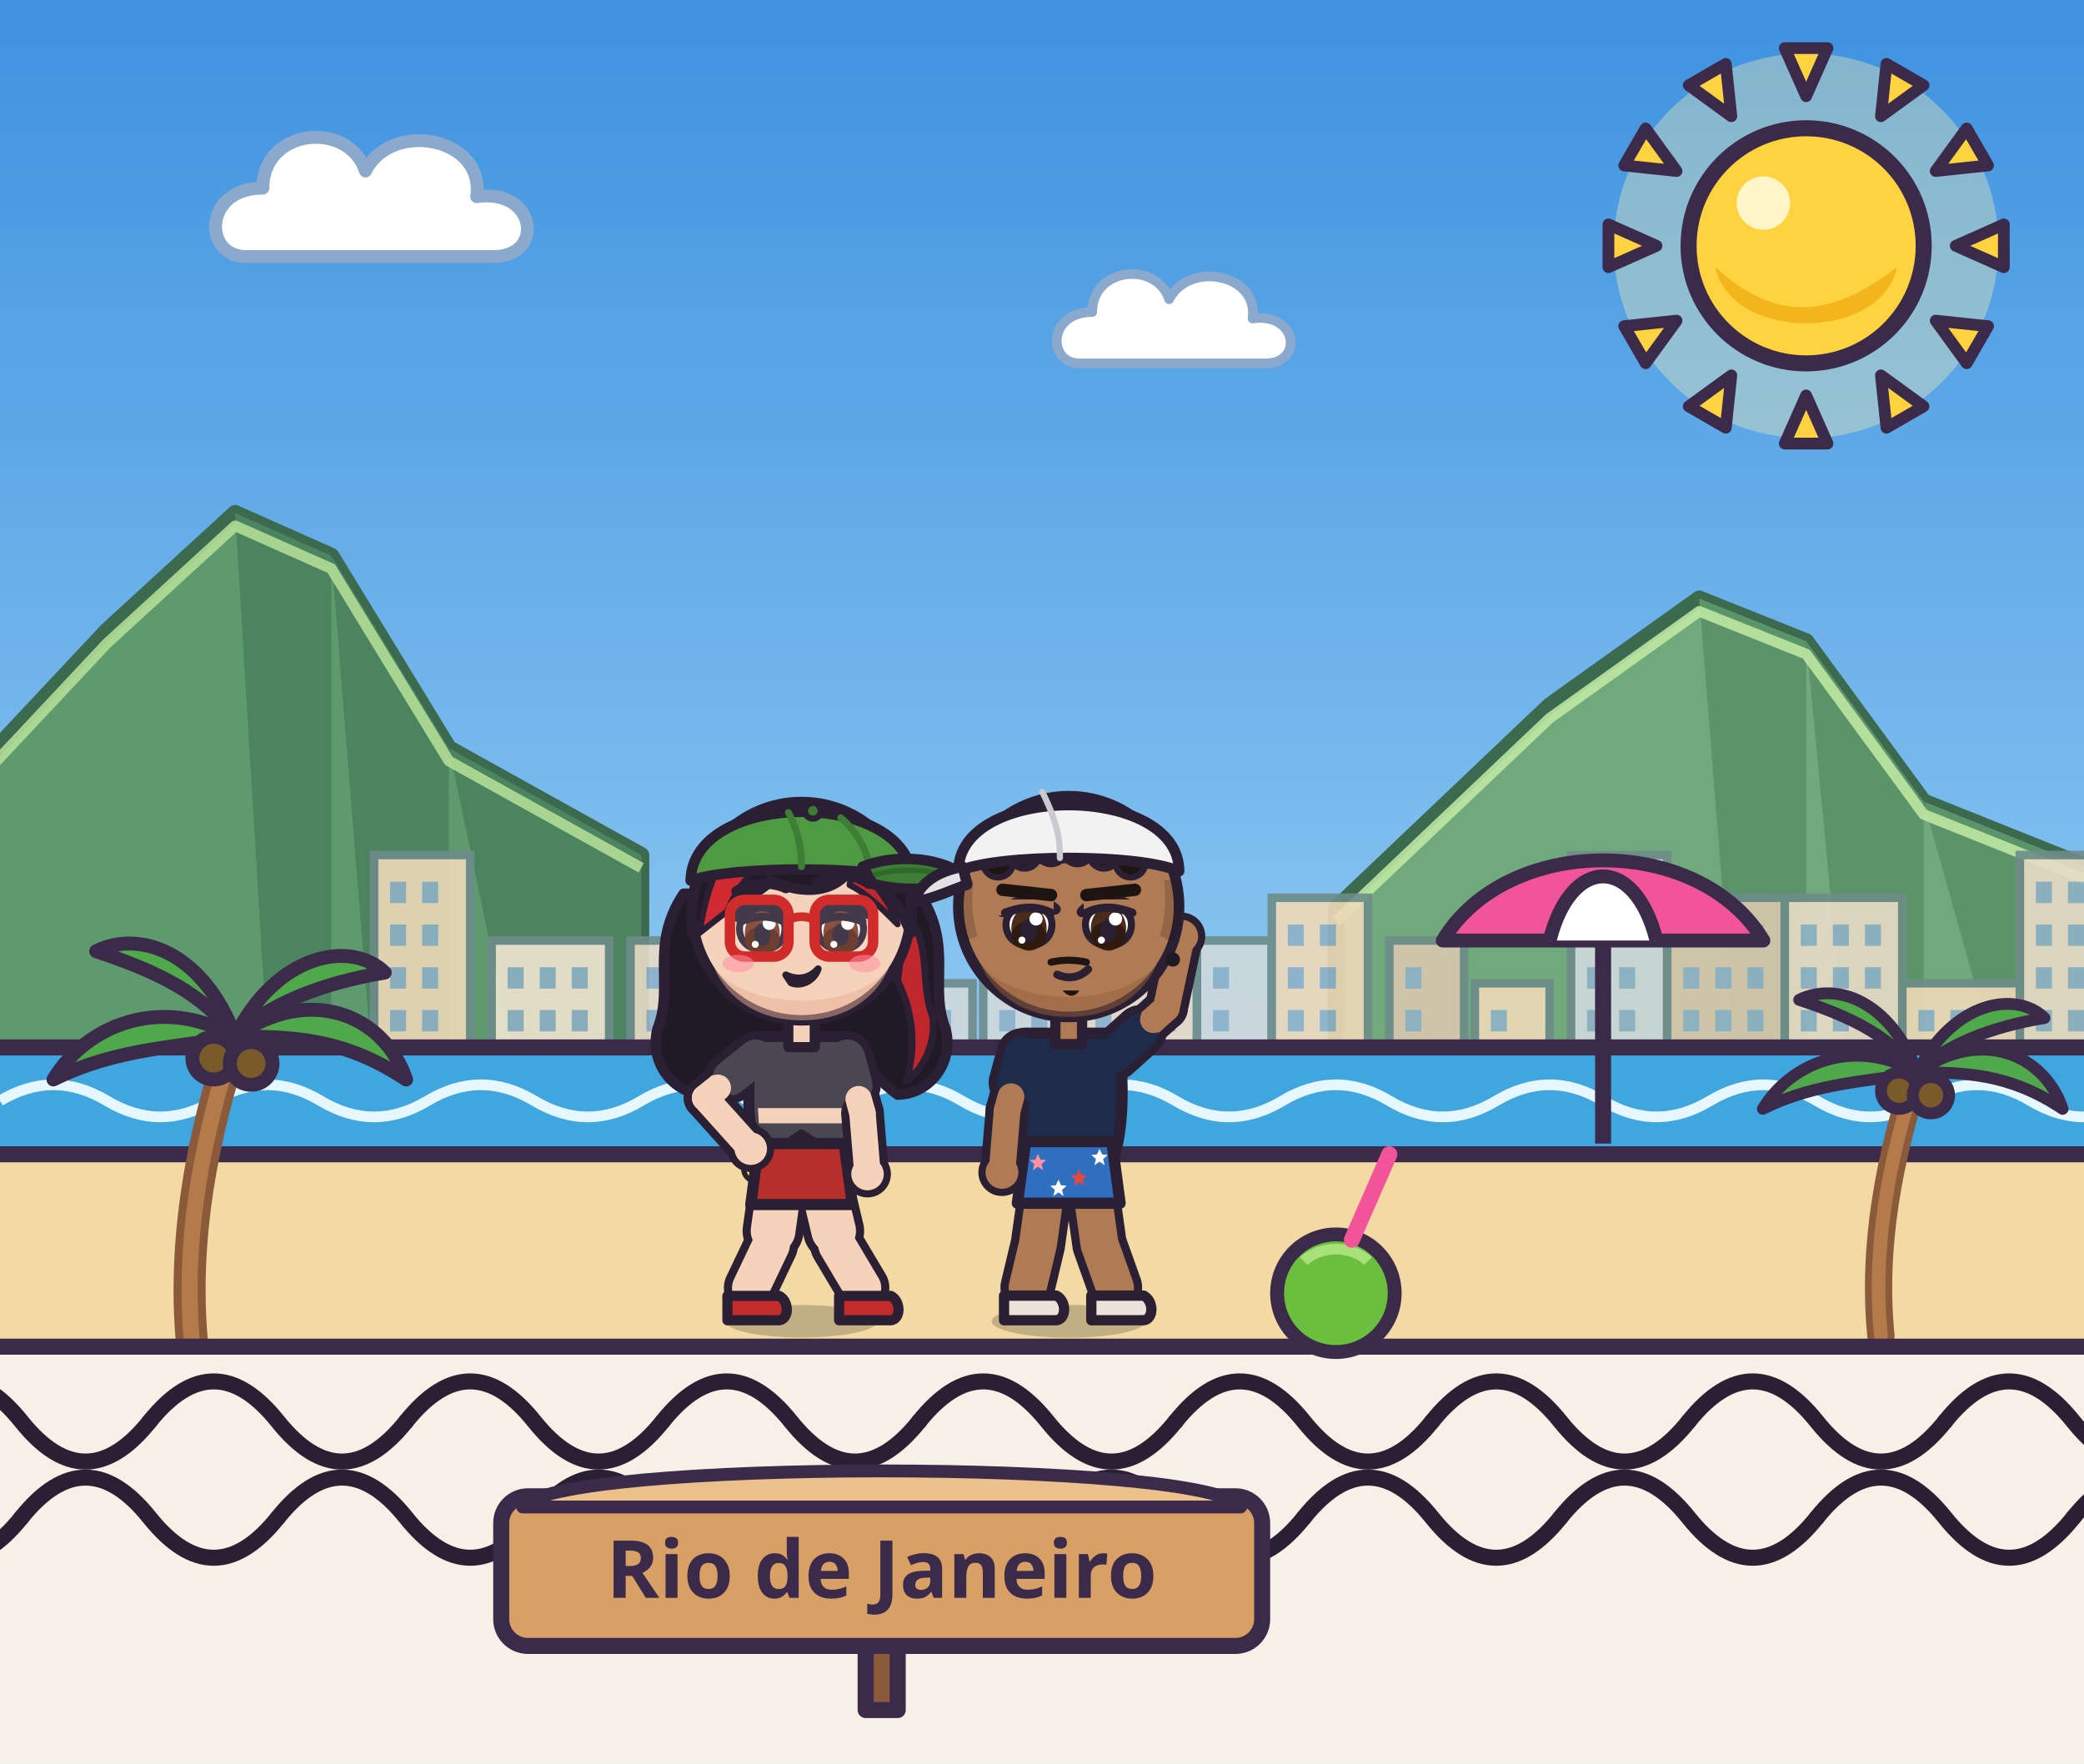
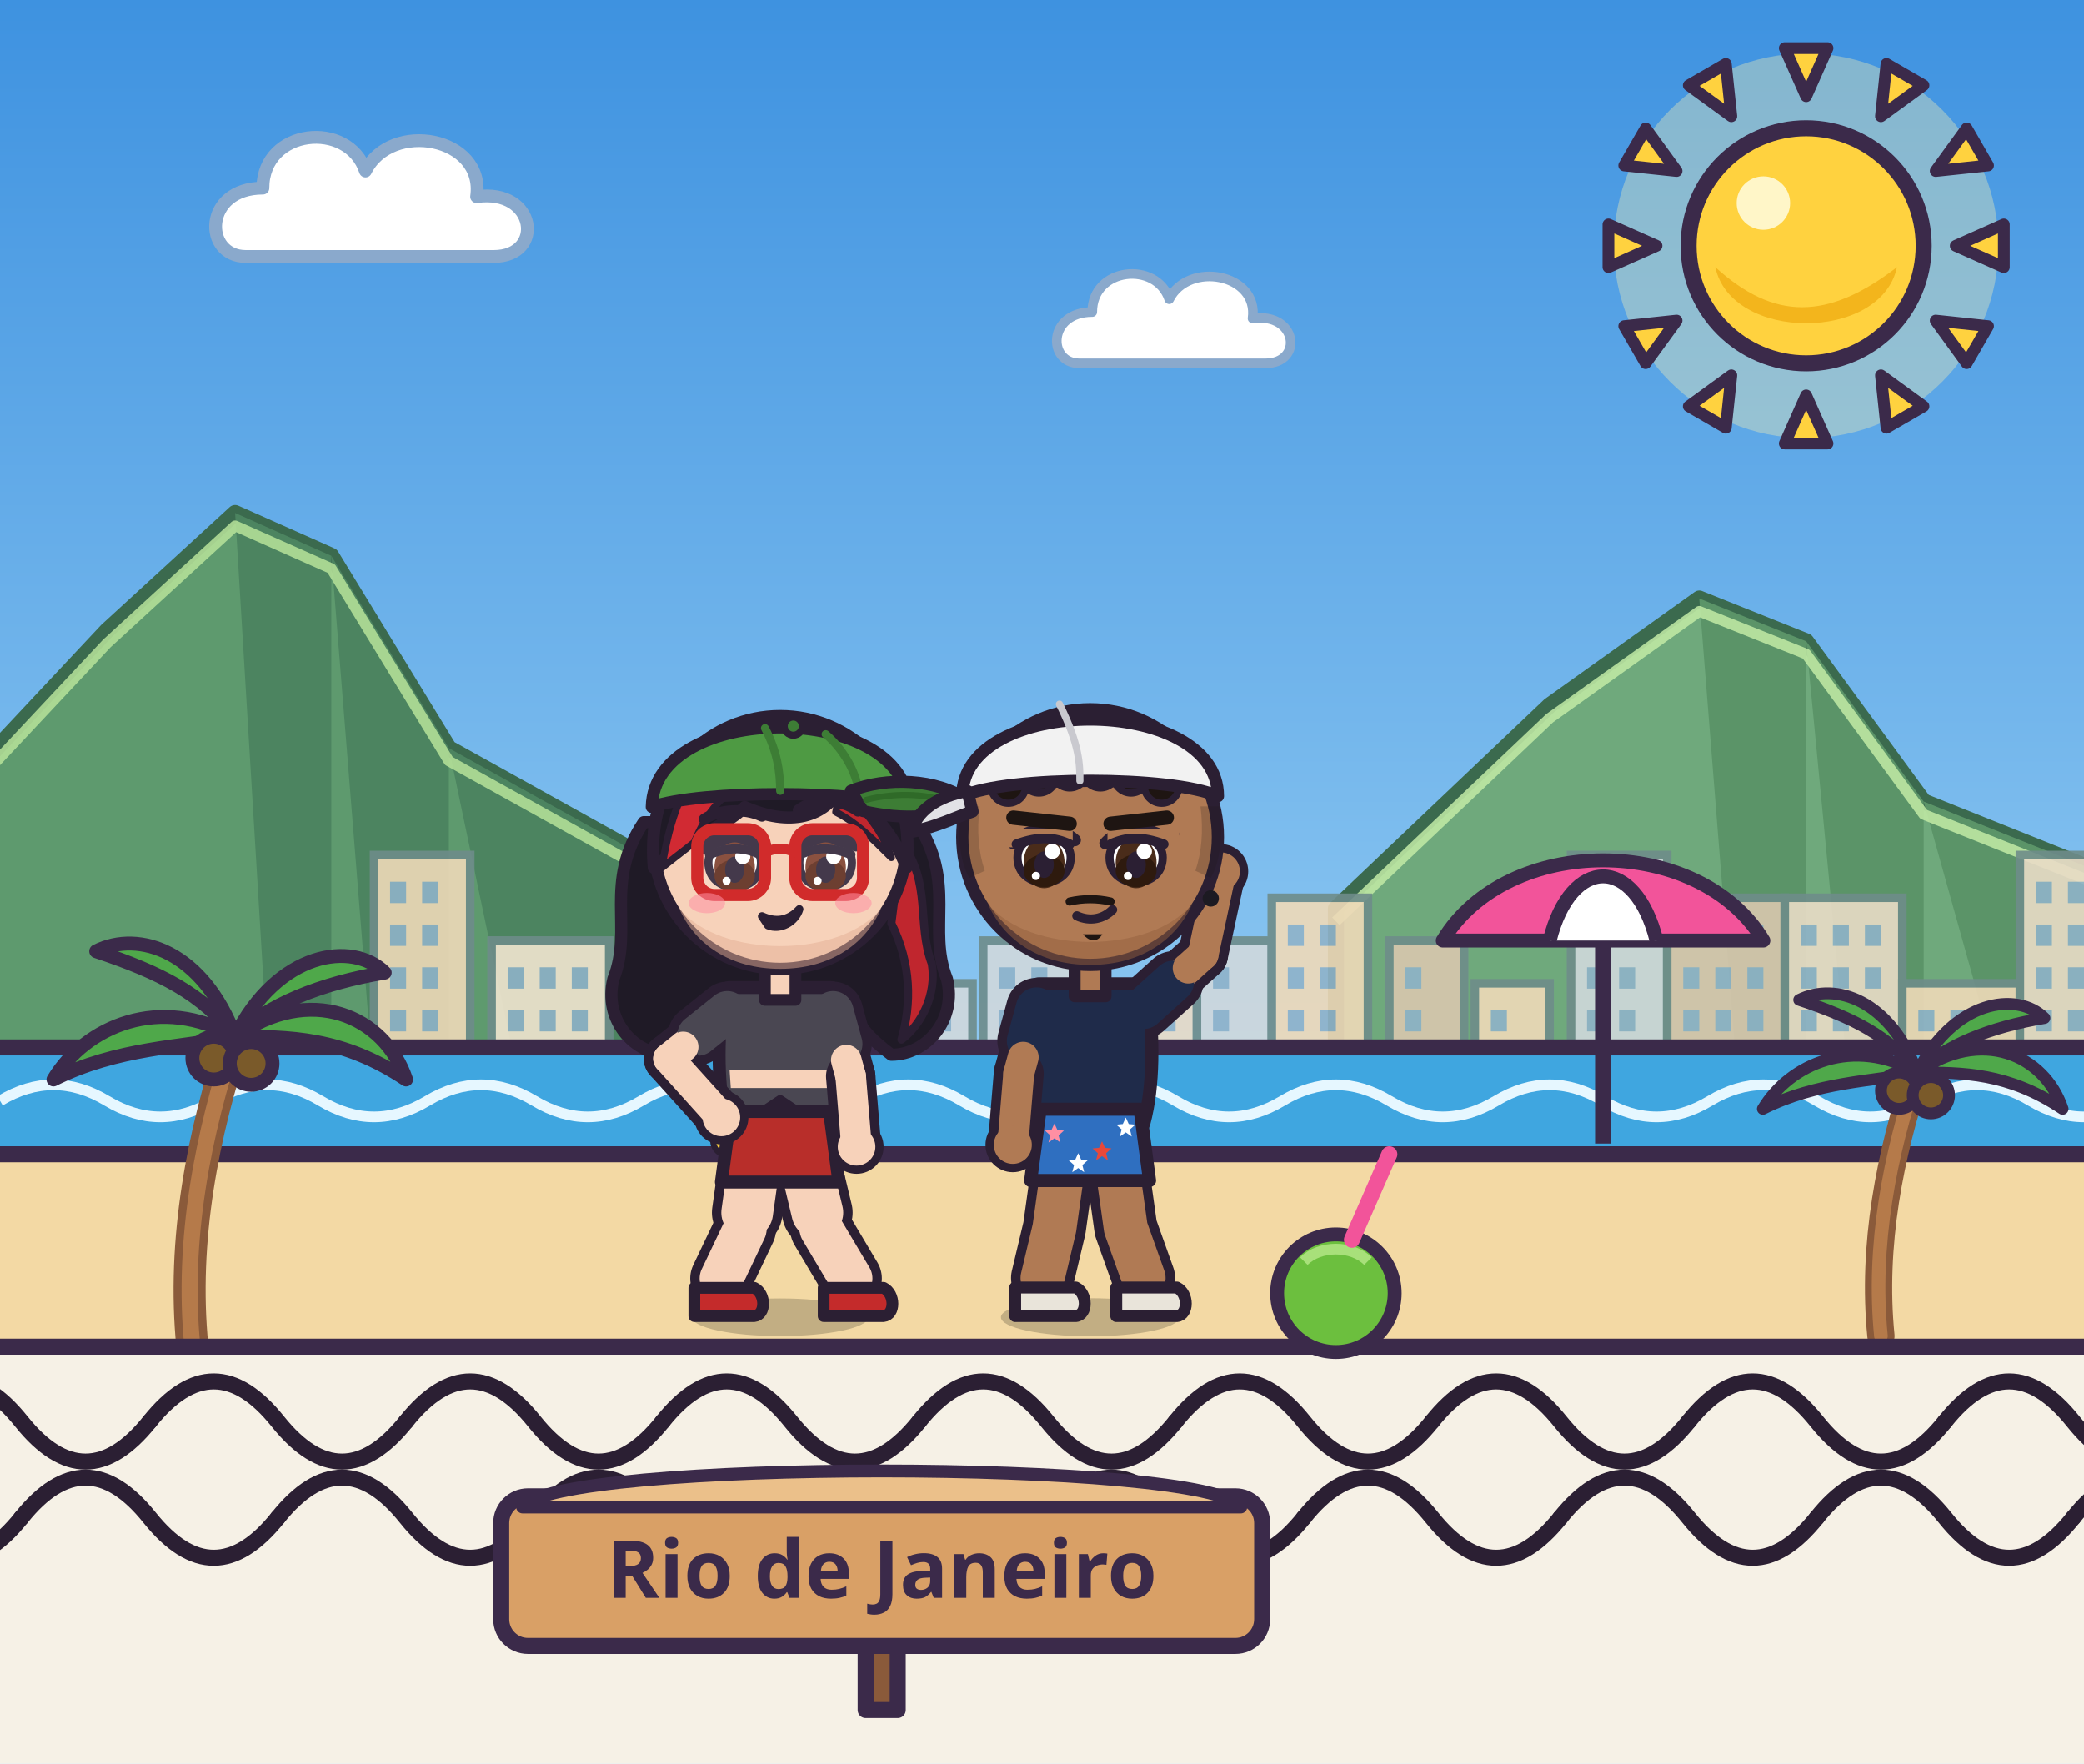
<svg xmlns="http://www.w3.org/2000/svg" viewBox="0 0 390 330" width="100%" height="100%" preserveAspectRatio="xMidYMax slice">
  <defs>
    <linearGradient id="ceurio" x1="0" y1="0" x2="0" y2="1">
      <stop offset="0" stop-color="#3E92E0" />
      <stop offset=".55" stop-color="#86C3F0" />
      <stop offset="1" stop-color="#D9F0FA" />
    </linearGradient>
    <linearGradient id="aguaceurio" x1="0" y1="0" x2="0" y2="1">
      <stop offset="0" stop-color="#2FB59A" />
      <stop offset="1" stop-color="#13806F" />
    </linearGradient>
  </defs>
  <rect width="390" height="330" fill="url(#ceurio)" />
  <circle cx="338" cy="46" r="36" fill="#FFF3B0" opacity=".35" />
  <path transform="rotate(0 338 46)" d="M338 18 L334 9 L342 9 Z" fill="#FFD23F" stroke="#3b2a4a" stroke-width="2.2" stroke-linejoin="round" />
  <path transform="rotate(30 338 46)" d="M338 18 L334 9 L342 9 Z" fill="#FFD23F" stroke="#3b2a4a" stroke-width="2.2" stroke-linejoin="round" />
  <path transform="rotate(60 338 46)" d="M338 18 L334 9 L342 9 Z" fill="#FFD23F" stroke="#3b2a4a" stroke-width="2.2" stroke-linejoin="round" />
  <path transform="rotate(90 338 46)" d="M338 18 L334 9 L342 9 Z" fill="#FFD23F" stroke="#3b2a4a" stroke-width="2.2" stroke-linejoin="round" />
  <path transform="rotate(120 338 46)" d="M338 18 L334 9 L342 9 Z" fill="#FFD23F" stroke="#3b2a4a" stroke-width="2.2" stroke-linejoin="round" />
  <path transform="rotate(150 338 46)" d="M338 18 L334 9 L342 9 Z" fill="#FFD23F" stroke="#3b2a4a" stroke-width="2.2" stroke-linejoin="round" />
  <path transform="rotate(180 338 46)" d="M338 18 L334 9 L342 9 Z" fill="#FFD23F" stroke="#3b2a4a" stroke-width="2.2" stroke-linejoin="round" />
  <path transform="rotate(210 338 46)" d="M338 18 L334 9 L342 9 Z" fill="#FFD23F" stroke="#3b2a4a" stroke-width="2.2" stroke-linejoin="round" />
  <path transform="rotate(240 338 46)" d="M338 18 L334 9 L342 9 Z" fill="#FFD23F" stroke="#3b2a4a" stroke-width="2.2" stroke-linejoin="round" />
  <path transform="rotate(270 338 46)" d="M338 18 L334 9 L342 9 Z" fill="#FFD23F" stroke="#3b2a4a" stroke-width="2.2" stroke-linejoin="round" />
  <path transform="rotate(300 338 46)" d="M338 18 L334 9 L342 9 Z" fill="#FFD23F" stroke="#3b2a4a" stroke-width="2.2" stroke-linejoin="round" />
  <path transform="rotate(330 338 46)" d="M338 18 L334 9 L342 9 Z" fill="#FFD23F" stroke="#3b2a4a" stroke-width="2.2" stroke-linejoin="round" />
  <circle cx="338" cy="46" r="22" fill="#FFD23F" stroke="#3b2a4a" stroke-width="3" />
  <path d="M321 50 C324 64 352 64 355 50 C342 60 332 60 321 50 Z" fill="#F3B51C" stroke="none" />
  <circle cx="330" cy="38" r="5" fill="#FFF6C8" stroke="none" />
  <path transform="translate(70 40) scale(0.8)" d="M-30 10 C-40 10 -40 -6 -26 -6 C-26 -20 -6 -22 -2 -10 C4 -22 26 -18 24 -4 C38 -6 40 10 28 10 Z" fill="#fff" stroke="#8aa9cc" stroke-width="3" stroke-linejoin="round" />
  <path transform="translate(220 62) scale(0.6)" d="M-30 10 C-40 10 -40 -6 -26 -6 C-26 -20 -6 -22 -2 -10 C4 -22 26 -18 24 -4 C38 -6 40 10 28 10 Z" fill="#fff" stroke="#8aa9cc" stroke-width="3" stroke-linejoin="round" />
  <path d="M-10 200 L-10 150 L20 118 L44 96 L62 104 L84 140 L120 160 L120 200 Z" fill="#5E9A6E" stroke="#3B6A4E" stroke-width="3" stroke-linejoin="round" />
  <path d="M44 96 L62 104 L62 200 L50.3 200 Z" fill="#4C8460" stroke="none" />
  <path d="M62 104 L84 140 L84 200 L69.7 200 Z" fill="#4C8460" stroke="none" />
  <path d="M84 140 L120 160 L120 200 L96.6 200 Z" fill="#4C8460" stroke="none" />
  <path d="M-10 152.4 L20 120.4 L44 98.4 L62 106.4 L84 142.4 L120 162.4" fill="none" stroke="#B7E39A" stroke-width="2" stroke-linejoin="round" opacity=".85" />
  <path d="M250 200 L250 170 L290 132 L318 112 L338 120 L360 150 L400 166 L400 200 Z" fill="#6FA97C" stroke="#3B6A4E" stroke-width="3" stroke-linejoin="round" />
  <path d="M318 112 L338 120 L338 200 L325.0 200 Z" fill="#5B9468" stroke="none" />
  <path d="M338 120 L360 150 L360 200 L345.7 200 Z" fill="#5B9468" stroke="none" />
  <path d="M360 150 L400 166 L400 200 L374.0 200 Z" fill="#5B9468" stroke="none" />
  <path d="M250 172.4 L290 134.4 L318 114.4 L338 122.4 L360 152.4 L400 168.4" fill="none" stroke="#C2EBA6" stroke-width="2" stroke-linejoin="round" opacity=".85" />
  <g opacity=".9">
    <rect x="70" y="160" width="18" height="50" fill="#EED9B8" stroke="#6E8C8A" stroke-width="1.6" />
    <rect x="73" y="165" width="3" height="4" fill="#8FB3C9" stroke="none" />
    <rect x="73" y="173" width="3" height="4" fill="#8FB3C9" stroke="none" />
    <rect x="73" y="181" width="3" height="4" fill="#8FB3C9" stroke="none" />
    <rect x="73" y="189" width="3" height="4" fill="#8FB3C9" stroke="none" />
    <rect x="79" y="165" width="3" height="4" fill="#8FB3C9" stroke="none" />
    <rect x="79" y="173" width="3" height="4" fill="#8FB3C9" stroke="none" />
    <rect x="79" y="181" width="3" height="4" fill="#8FB3C9" stroke="none" />
    <rect x="79" y="189" width="3" height="4" fill="#8FB3C9" stroke="none" />
    <rect x="92" y="176" width="22" height="34" fill="#F2E6D0" stroke="#6E8C8A" stroke-width="1.6" />
    <rect x="95" y="181" width="3" height="4" fill="#8FB3C9" stroke="none" />
    <rect x="95" y="189" width="3" height="4" fill="#8FB3C9" stroke="none" />
    <rect x="101" y="181" width="3" height="4" fill="#8FB3C9" stroke="none" />
    <rect x="101" y="189" width="3" height="4" fill="#8FB3C9" stroke="none" />
    <rect x="107" y="181" width="3" height="4" fill="#8FB3C9" stroke="none" />
    <rect x="107" y="189" width="3" height="4" fill="#8FB3C9" stroke="none" />
    <rect x="118" y="176" width="18" height="34" fill="#E9DCC6" stroke="#6E8C8A" stroke-width="1.6" />
    <rect x="121" y="181" width="3" height="4" fill="#8FB3C9" stroke="none" />
    <rect x="121" y="189" width="3" height="4" fill="#8FB3C9" stroke="none" />
    <rect x="127" y="181" width="3" height="4" fill="#8FB3C9" stroke="none" />
    <rect x="127" y="189" width="3" height="4" fill="#8FB3C9" stroke="none" />
    <rect x="138" y="176" width="18" height="34" fill="#E9DCC6" stroke="#6E8C8A" stroke-width="1.6" />
    <rect x="141" y="181" width="3" height="4" fill="#8FB3C9" stroke="none" />
    <rect x="141" y="189" width="3" height="4" fill="#8FB3C9" stroke="none" />
    <rect x="147" y="181" width="3" height="4" fill="#8FB3C9" stroke="none" />
    <rect x="147" y="189" width="3" height="4" fill="#8FB3C9" stroke="none" />
    <rect x="160" y="184" width="22" height="26" fill="#CFD8DC" stroke="#6E8C8A" stroke-width="1.6" />
    <rect x="163" y="189" width="3" height="4" fill="#8FB3C9" stroke="none" />
    <rect x="169" y="189" width="3" height="4" fill="#8FB3C9" stroke="none" />
    <rect x="175" y="189" width="3" height="4" fill="#8FB3C9" stroke="none" />
    <rect x="184" y="176" width="18" height="34" fill="#CFD8DC" stroke="#6E8C8A" stroke-width="1.6" />
    <rect x="187" y="181" width="3" height="4" fill="#8FB3C9" stroke="none" />
    <rect x="187" y="189" width="3" height="4" fill="#8FB3C9" stroke="none" />
    <rect x="193" y="181" width="3" height="4" fill="#8FB3C9" stroke="none" />
    <rect x="193" y="189" width="3" height="4" fill="#8FB3C9" stroke="none" />
    <rect x="202" y="184" width="22" height="26" fill="#E9DCC6" stroke="#6E8C8A" stroke-width="1.6" />
    <rect x="205" y="189" width="3" height="4" fill="#8FB3C9" stroke="none" />
    <rect x="211" y="189" width="3" height="4" fill="#8FB3C9" stroke="none" />
    <rect x="217" y="189" width="3" height="4" fill="#8FB3C9" stroke="none" />
    <rect x="224" y="176" width="14" height="34" fill="#CFD8DC" stroke="#6E8C8A" stroke-width="1.6" />
    <rect x="227" y="181" width="3" height="4" fill="#8FB3C9" stroke="none" />
    <rect x="227" y="189" width="3" height="4" fill="#8FB3C9" stroke="none" />
    <rect x="238" y="168" width="18" height="42" fill="#EED9B8" stroke="#6E8C8A" stroke-width="1.6" />
    <rect x="241" y="173" width="3" height="4" fill="#8FB3C9" stroke="none" />
    <rect x="241" y="181" width="3" height="4" fill="#8FB3C9" stroke="none" />
    <rect x="241" y="189" width="3" height="4" fill="#8FB3C9" stroke="none" />
    <rect x="247" y="173" width="3" height="4" fill="#8FB3C9" stroke="none" />
    <rect x="247" y="181" width="3" height="4" fill="#8FB3C9" stroke="none" />
    <rect x="247" y="189" width="3" height="4" fill="#8FB3C9" stroke="none" />
    <rect x="260" y="176" width="14" height="34" fill="#D8C7AE" stroke="#6E8C8A" stroke-width="1.6" />
    <rect x="263" y="181" width="3" height="4" fill="#8FB3C9" stroke="none" />
    <rect x="263" y="189" width="3" height="4" fill="#8FB3C9" stroke="none" />
    <rect x="276" y="184" width="14" height="26" fill="#EED9B8" stroke="#6E8C8A" stroke-width="1.6" />
    <rect x="279" y="189" width="3" height="4" fill="#8FB3C9" stroke="none" />
    <rect x="294" y="160" width="18" height="50" fill="#CFD8DC" stroke="#6E8C8A" stroke-width="1.6" />
    <rect x="297" y="165" width="3" height="4" fill="#8FB3C9" stroke="none" />
    <rect x="297" y="173" width="3" height="4" fill="#8FB3C9" stroke="none" />
    <rect x="297" y="181" width="3" height="4" fill="#8FB3C9" stroke="none" />
    <rect x="297" y="189" width="3" height="4" fill="#8FB3C9" stroke="none" />
    <rect x="303" y="165" width="3" height="4" fill="#8FB3C9" stroke="none" />
    <rect x="303" y="173" width="3" height="4" fill="#8FB3C9" stroke="none" />
    <rect x="303" y="181" width="3" height="4" fill="#8FB3C9" stroke="none" />
    <rect x="303" y="189" width="3" height="4" fill="#8FB3C9" stroke="none" />
    <rect x="312" y="168" width="22" height="42" fill="#D8C7AE" stroke="#6E8C8A" stroke-width="1.6" />
    <rect x="315" y="173" width="3" height="4" fill="#8FB3C9" stroke="none" />
    <rect x="315" y="181" width="3" height="4" fill="#8FB3C9" stroke="none" />
    <rect x="315" y="189" width="3" height="4" fill="#8FB3C9" stroke="none" />
    <rect x="321" y="173" width="3" height="4" fill="#8FB3C9" stroke="none" />
    <rect x="321" y="181" width="3" height="4" fill="#8FB3C9" stroke="none" />
    <rect x="321" y="189" width="3" height="4" fill="#8FB3C9" stroke="none" />
    <rect x="327" y="173" width="3" height="4" fill="#8FB3C9" stroke="none" />
    <rect x="327" y="181" width="3" height="4" fill="#8FB3C9" stroke="none" />
    <rect x="327" y="189" width="3" height="4" fill="#8FB3C9" stroke="none" />
    <rect x="334" y="168" width="22" height="42" fill="#E9DCC6" stroke="#6E8C8A" stroke-width="1.6" />
    <rect x="337" y="173" width="3" height="4" fill="#8FB3C9" stroke="none" />
    <rect x="337" y="181" width="3" height="4" fill="#8FB3C9" stroke="none" />
    <rect x="337" y="189" width="3" height="4" fill="#8FB3C9" stroke="none" />
    <rect x="343" y="173" width="3" height="4" fill="#8FB3C9" stroke="none" />
    <rect x="343" y="181" width="3" height="4" fill="#8FB3C9" stroke="none" />
    <rect x="343" y="189" width="3" height="4" fill="#8FB3C9" stroke="none" />
    <rect x="349" y="173" width="3" height="4" fill="#8FB3C9" stroke="none" />
    <rect x="349" y="181" width="3" height="4" fill="#8FB3C9" stroke="none" />
    <rect x="349" y="189" width="3" height="4" fill="#8FB3C9" stroke="none" />
    <rect x="356" y="184" width="22" height="26" fill="#EED9B8" stroke="#6E8C8A" stroke-width="1.6" />
    <rect x="359" y="189" width="3" height="4" fill="#8FB3C9" stroke="none" />
    <rect x="365" y="189" width="3" height="4" fill="#8FB3C9" stroke="none" />
    <rect x="371" y="189" width="3" height="4" fill="#8FB3C9" stroke="none" />
    <rect x="378" y="160" width="18" height="50" fill="#E9DCC6" stroke="#6E8C8A" stroke-width="1.6" />
    <rect x="381" y="165" width="3" height="4" fill="#8FB3C9" stroke="none" />
    <rect x="381" y="173" width="3" height="4" fill="#8FB3C9" stroke="none" />
    <rect x="381" y="181" width="3" height="4" fill="#8FB3C9" stroke="none" />
    <rect x="381" y="189" width="3" height="4" fill="#8FB3C9" stroke="none" />
    <rect x="387" y="165" width="3" height="4" fill="#8FB3C9" stroke="none" />
    <rect x="387" y="173" width="3" height="4" fill="#8FB3C9" stroke="none" />
    <rect x="387" y="181" width="3" height="4" fill="#8FB3C9" stroke="none" />
    <rect x="387" y="189" width="3" height="4" fill="#8FB3C9" stroke="none" />
    <rect x="396" y="184" width="22" height="26" fill="#F2E6D0" stroke="#6E8C8A" stroke-width="1.6" />
    <rect x="399" y="189" width="3" height="4" fill="#8FB3C9" stroke="none" />
    <rect x="405" y="189" width="3" height="4" fill="#8FB3C9" stroke="none" />
    <rect x="411" y="189" width="3" height="4" fill="#8FB3C9" stroke="none" />
    <rect x="418" y="160" width="14" height="50" fill="#EED9B8" stroke="#6E8C8A" stroke-width="1.6" />
    <rect x="421" y="165" width="3" height="4" fill="#8FB3C9" stroke="none" />
    <rect x="421" y="173" width="3" height="4" fill="#8FB3C9" stroke="none" />
    <rect x="421" y="181" width="3" height="4" fill="#8FB3C9" stroke="none" />
    <rect x="421" y="189" width="3" height="4" fill="#8FB3C9" stroke="none" />
    <rect x="436" y="160" width="18" height="50" fill="#E9DCC6" stroke="#6E8C8A" stroke-width="1.6" />
    <rect x="439" y="165" width="3" height="4" fill="#8FB3C9" stroke="none" />
    <rect x="439" y="173" width="3" height="4" fill="#8FB3C9" stroke="none" />
    <rect x="439" y="181" width="3" height="4" fill="#8FB3C9" stroke="none" />
    <rect x="439" y="189" width="3" height="4" fill="#8FB3C9" stroke="none" />
    <rect x="445" y="165" width="3" height="4" fill="#8FB3C9" stroke="none" />
    <rect x="445" y="173" width="3" height="4" fill="#8FB3C9" stroke="none" />
    <rect x="445" y="181" width="3" height="4" fill="#8FB3C9" stroke="none" />
    <rect x="445" y="189" width="3" height="4" fill="#8FB3C9" stroke="none" />
  </g>
  <rect x="-4" y="196" width="398" height="22" fill="#3FA6E0" stroke="#3b2a4a" stroke-width="3" />
  <path d="M0 206 q10 -6 20 0 t20 0 t20 0 t20 0 t20 0 t20 0 t20 0 t20 0 t20 0 t20 0 t20 0 t20 0 t20 0 t20 0 t20 0 t20 0 t20 0 t20 0 t20 0 t20 0" fill="none" stroke="#E6F7FF" stroke-width="2" />
  <rect x="-4" y="216" width="398" height="40" fill="#F3D9A4" stroke="#3b2a4a" stroke-width="3" />
  <g stroke="#3b2a4a" stroke-width="2.6" stroke-linejoin="round">
    <path d="M300 214 L300 168" stroke-width="3" />
    <path d="M270 176 C282 156 318 156 330 176 Z" fill="#F2549A" />
    <path d="M290 176 C294 160 306 160 310 176" fill="#FFFFFF" />
  </g>
  <g transform="translate(36 252) scale(1)" stroke="#3b2a4a" stroke-width="2.6" stroke-linejoin="round" stroke-linecap="round">
    <path d="M0 0 C-2 -20 2 -40 8 -58" fill="none" stroke="#8A5A3A" stroke-width="6" />
    <path d="M0 0 C-2 -20 2 -40 8 -58" fill="none" stroke="#B57A4A" stroke-width="3" />
    <path d="M8 -58 C-6 -66 -20 -60 -26 -50 C-14 -56 -2 -56 8 -58 Z M8 -58 C22 -68 36 -62 40 -50 C28 -58 18 -58 8 -58 Z M8 -58 C2 -74 -10 -78 -18 -74 C-6 -70 2 -66 8 -58 Z M8 -58 C16 -74 30 -76 36 -70 C24 -68 14 -64 8 -58 Z" fill="#4FA84A" />
    <circle cx="4" cy="-54" r="4" fill="#7A5A2A" />
    <circle cx="11" cy="-53" r="4" fill="#7A5A2A" />
  </g>
  <g transform="translate(352 250) scale(0.85)" stroke="#3b2a4a" stroke-width="2.6" stroke-linejoin="round" stroke-linecap="round">
    <path d="M0 0 C-2 -20 2 -40 8 -58" fill="none" stroke="#8A5A3A" stroke-width="6" />
    <path d="M0 0 C-2 -20 2 -40 8 -58" fill="none" stroke="#B57A4A" stroke-width="3" />
    <path d="M8 -58 C-6 -66 -20 -60 -26 -50 C-14 -56 -2 -56 8 -58 Z M8 -58 C22 -68 36 -62 40 -50 C28 -58 18 -58 8 -58 Z M8 -58 C2 -74 -10 -78 -18 -74 C-6 -70 2 -66 8 -58 Z M8 -58 C16 -74 30 -76 36 -70 C24 -68 14 -64 8 -58 Z" fill="#4FA84A" />
    <circle cx="4" cy="-54" r="4" fill="#7A5A2A" />
    <circle cx="11" cy="-53" r="4" fill="#7A5A2A" />
  </g>
  <rect x="-4" y="252" width="398" height="82" fill="#F6F1E6" stroke="#3b2a4a" stroke-width="3" />
  <path d="M-20 266 c8 -10 16 -10 24 0 s16 10 24 0" fill="none" stroke="#2B1F33" stroke-width="3" stroke-linecap="round" />
  <path d="M28 266 c8 -10 16 -10 24 0 s16 10 24 0" fill="none" stroke="#2B1F33" stroke-width="3" stroke-linecap="round" />
  <path d="M76 266 c8 -10 16 -10 24 0 s16 10 24 0" fill="none" stroke="#2B1F33" stroke-width="3" stroke-linecap="round" />
  <path d="M124 266 c8 -10 16 -10 24 0 s16 10 24 0" fill="none" stroke="#2B1F33" stroke-width="3" stroke-linecap="round" />
  <path d="M172 266 c8 -10 16 -10 24 0 s16 10 24 0" fill="none" stroke="#2B1F33" stroke-width="3" stroke-linecap="round" />
  <path d="M220 266 c8 -10 16 -10 24 0 s16 10 24 0" fill="none" stroke="#2B1F33" stroke-width="3" stroke-linecap="round" />
  <path d="M268 266 c8 -10 16 -10 24 0 s16 10 24 0" fill="none" stroke="#2B1F33" stroke-width="3" stroke-linecap="round" />
  <path d="M316 266 c8 -10 16 -10 24 0 s16 10 24 0" fill="none" stroke="#2B1F33" stroke-width="3" stroke-linecap="round" />
  <path d="M364 266 c8 -10 16 -10 24 0 s16 10 24 0" fill="none" stroke="#2B1F33" stroke-width="3" stroke-linecap="round" />
  <path d="M-44 284 c8 -10 16 -10 24 0 s16 10 24 0" fill="none" stroke="#2B1F33" stroke-width="3" stroke-linecap="round" />
  <path d="M4 284 c8 -10 16 -10 24 0 s16 10 24 0" fill="none" stroke="#2B1F33" stroke-width="3" stroke-linecap="round" />
  <path d="M52 284 c8 -10 16 -10 24 0 s16 10 24 0" fill="none" stroke="#2B1F33" stroke-width="3" stroke-linecap="round" />
  <path d="M100 284 c8 -10 16 -10 24 0 s16 10 24 0" fill="none" stroke="#2B1F33" stroke-width="3" stroke-linecap="round" />
  <path d="M148 284 c8 -10 16 -10 24 0 s16 10 24 0" fill="none" stroke="#2B1F33" stroke-width="3" stroke-linecap="round" />
  <path d="M196 284 c8 -10 16 -10 24 0 s16 10 24 0" fill="none" stroke="#2B1F33" stroke-width="3" stroke-linecap="round" />
  <path d="M244 284 c8 -10 16 -10 24 0 s16 10 24 0" fill="none" stroke="#2B1F33" stroke-width="3" stroke-linecap="round" />
  <path d="M292 284 c8 -10 16 -10 24 0 s16 10 24 0" fill="none" stroke="#2B1F33" stroke-width="3" stroke-linecap="round" />
  <path d="M340 284 c8 -10 16 -10 24 0 s16 10 24 0" fill="none" stroke="#2B1F33" stroke-width="3" stroke-linecap="round" />
  <path d="M388 284 c8 -10 16 -10 24 0 s16 10 24 0" fill="none" stroke="#2B1F33" stroke-width="3" stroke-linecap="round" />
  <g stroke="#3b2a4a" stroke-width="2.6" stroke-linejoin="round">
    <circle cx="250" cy="242" r="11" fill="#6CBF3E" />
    <path d="M244 236 C247 233 253 233 256 236" fill="none" stroke="#A8E07A" stroke-width="2" />
    <path d="M253 232 L260 216" stroke="#F2549A" stroke-width="3" stroke-linecap="round" />
  </g>
-   <g transform="translate(150 191.2) scale(0.95)">
+   <g transform="translate(146 181.6) scale(1.1)">
    <g transform="translate(0 0) scale(1)" stroke-linejoin="round" stroke-linecap="round">
      <g transform="translate(0 -23.5) rotate(0 0 24) scale(.86)" stroke="#2B1F33" stroke-width="2.4">
        <path d="M-27 -2 C-35 10 -29 19 -33 29 C-35 37 -29 44 -22 44 C-18 41 -15 38 -14 34 L14 34 C15 38 18 41 22 44 C29 44 35 37 33 29 C29 19 35 10 27 -2 Z" fill="#1F1A26" />
        <path d="M24 2 C30 10 27 18 30 26 C31 32 28 38 24 41 C26 34 26 26 22 18 Z" fill="#C0262E" stroke-width="1.6" />
      </g>
      <ellipse cx="0" cy="59" rx="15" ry="3.2" fill="#000" opacity=".2" />
      <path d="M-4.60 34.00 L-6.00 44.00 L-10.00 52.40" fill="none" stroke="#2B1F33" stroke-width="10.6" stroke-linecap="round" stroke-linejoin="round" />
      <path d="M4.60 34.00 L7.00 44.00 L12.00 52.40" fill="none" stroke="#2B1F33" stroke-width="10.6" stroke-linecap="round" stroke-linejoin="round" />
      <path d="M-4.60 34.00 L-5.61 41.20" fill="none" stroke="#2B1F33" stroke-width="12.0" stroke-linecap="round" stroke-linejoin="round" />
      <path d="M4.60 34.00 L6.33 41.20" fill="none" stroke="#2B1F33" stroke-width="12.0" stroke-linecap="round" stroke-linejoin="round" />
      <path d="M-4.60 34.00 L-6.00 44.00 L-10.00 52.40" fill="none" stroke="#F7D2BA" stroke-width="7.4" stroke-linecap="round" stroke-linejoin="round" />
      <path d="M4.60 34.00 L7.00 44.00 L12.00 52.40" fill="none" stroke="#F7D2BA" stroke-width="7.4" stroke-linecap="round" stroke-linejoin="round" />
      <path d="M-4.60 34.00 L-5.61 41.20" fill="none" stroke="#F7D2BA" stroke-width="8.8" stroke-linecap="round" stroke-linejoin="round" />
      <path d="M4.60 34.00 L6.33 41.20" fill="none" stroke="#F7D2BA" stroke-width="8.8" stroke-linecap="round" stroke-linejoin="round" />
      <path d="M-14.6 54 L-4.4 54 C-2.4 55 -2.4 58.6 -4.4 58.8 L-14.6 58.8 Z" fill="#C42B2B" stroke="#2B1F33" stroke-width="2" />
      <path d="M7.4 54 L17.6 54 C19.6 55 19.6 58.6 17.6 58.8 L7.4 58.8 Z" fill="#C42B2B" stroke="#2B1F33" stroke-width="2" />
      <path d="M-9.00 7.00 L-19.00 15.00" fill="none" stroke="#2B1F33" stroke-width="8.4" stroke-linecap="round" stroke-linejoin="round" />
      <path d="M9.00 7.00 L12.00 18.00" fill="none" stroke="#2B1F33" stroke-width="8.4" stroke-linecap="round" stroke-linejoin="round" />
      <path d="M-9.00 7.00 L-14.00 11.00" fill="none" stroke="#2B1F33" stroke-width="10.2" stroke-linecap="round" stroke-linejoin="round" />
      <path d="M9.00 7.00 L10.50 12.50" fill="none" stroke="#2B1F33" stroke-width="10.2" stroke-linecap="round" stroke-linejoin="round" />
      <path d="M-8.6 4 C-9.6 12 -9.6 20 -8 26 L8 26 C9.6 20 9.6 12 8.6 4 Z" fill="#2B1F33" stroke="#2B1F33" stroke-width="4.4" />
      <path d="M-9.00 7.00 L-19.00 15.00" fill="none" stroke="#F7D2BA" stroke-width="5.2" stroke-linecap="round" stroke-linejoin="round" />
      <path d="M9.00 7.00 L12.00 18.00" fill="none" stroke="#F7D2BA" stroke-width="5.2" stroke-linecap="round" stroke-linejoin="round" />
      <path d="M-8.6 4 C-9.6 12 -9.6 20 -8 26 L8 26 C9.6 20 9.6 12 8.6 4 Z" fill="#4A4752" stroke="none" />
      <path d="M-9.00 7.00 L-14.00 11.00" fill="none" stroke="#4A4752" stroke-width="7" stroke-linecap="round" stroke-linejoin="round" />
      <path d="M9.00 7.00 L10.50 12.50" fill="none" stroke="#4A4752" stroke-width="7" stroke-linecap="round" stroke-linejoin="round" />
      <path d="M-6 26 L0 22 L6 26 L3 29 L0 27 L-3 29 Z" fill="#4A4752" stroke="#2B1F33" stroke-width="1.6" />
      <path d="M-8.6 17 L8.6 17 L8.4 20 L-8.4 20 Z" fill="#F7D2BA" stroke="none" />
      <path d="M-8.6 24 L8.6 24 L8.8 27 L-8.8 27 Z" fill="#6B3F23" stroke="#2B1F33" stroke-width="1.6" />
      <rect x="-2" y="23.4" width="4" height="4" rx=".8" fill="#E7B53A" stroke="#2B1F33" stroke-width="1.2" />
      <g transform="translate(-9 29)">
        <circle r="2.4" fill="#FFD23F" stroke="#2B1F33" stroke-width="1" />
        <circle r="1" fill="#E8862A" />
      </g>
      <path d="M-8.4 24 L8.4 24 L10 36 L-10 36 Z" fill="#B82E2A" stroke="#2B1F33" stroke-width="2.2" />
      <rect x="-2.6" y="-1" width="5.2" height="6" fill="#F7D2BA" stroke="#2B1F33" stroke-width="2" />
      <path d="M-19.00 15.00 L-10.00 25.00" fill="none" stroke="#2B1F33" stroke-width="8.4" stroke-linecap="round" stroke-linejoin="round" />
      <circle cx="-10.00" cy="25.00" r="4.6" fill="#2B1F33" />
      <path d="M-16.50 13.00 L-19.00 15.00" fill="none" stroke="#F7D2BA" stroke-width="5.2" stroke-linecap="round" stroke-linejoin="round" />
      <path d="M-19.00 15.00 L-10.00 25.00" fill="none" stroke="#F7D2BA" stroke-width="5.2" stroke-linecap="round" stroke-linejoin="round" />
      <circle cx="-10.00" cy="25.00" r="3.2" fill="#F7D2BA" />
      <path d="M12.00 18.00 L13.00 30.00" fill="none" stroke="#2B1F33" stroke-width="8.4" stroke-linecap="round" stroke-linejoin="round" />
      <circle cx="13.00" cy="30.00" r="4.6" fill="#2B1F33" />
      <path d="M11.25 15.25 L12.00 18.00" fill="none" stroke="#F7D2BA" stroke-width="5.2" stroke-linecap="round" stroke-linejoin="round" />
      <path d="M12.00 18.00 L13.00 30.00" fill="none" stroke="#F7D2BA" stroke-width="5.2" stroke-linecap="round" stroke-linejoin="round" />
      <circle cx="13.00" cy="30.00" r="3.2" fill="#F7D2BA" />
      <g transform="translate(0 -23.5) rotate(0 0 24) scale(.86)" stroke="#2B1F33" stroke-width="2.4">
        <circle cx="0" cy="2" r="25" fill="#F7D2BA" />
        <path d="M-20 15 C-12 25 12 25 20 15 C17 22 10 27 0 27 C-10 27 -17 22 -20 15 Z" fill="#E3AE93" stroke="none" opacity=".5" />
        <path d="M-25 7 C-27 -16 -9 -23 2 -21 C14 -21 27 -13 25 7 C22 -1 17 -5 12 -9 C9 -3 2 -1 -7 -5 C-11 -1 -18 1 -25 7 Z" fill="#1F1A26" />
        <path d="M-20 -6 C-16 -9 -12 -10 -8 -9.4 C-12 -7 -15 -3 -17 2 C-19.6 4 -21.6 5.6 -23.4 7 C-22.6 2 -21.6 -2 -20 -6 Z" fill="#D12A33" stroke-width="1.4" />
        <path d="M12 -9 C16 -5 20 -1 22 5 C18 1 15 -2 11 -4 Z" fill="#C0262E" stroke-width="1.4" />
        <path d="M-25.4 -5 C-25 -26 25 -26 25.4 -5 C16 -8.4 -16 -8.4 -25.4 -5 Z" fill="#4E9A43" />
        <path d="M9 -19.4 C13 -16 15.4 -11 15.6 -7.4" fill="none" stroke="#3D7D35" stroke-width="1.6" />
        <path d="M-3 -20.6 C-.6 -16 0 -12 0 -8.2" fill="none" stroke="#3D7D35" stroke-width="1.6" />
        <circle cx="2.6" cy="-21" r="1.8" fill="#3D7D35" stroke-width="1.4" />
        <path d="M14 -8.2 C21 -11 31 -10.6 37 -6.4 C33 -2.6 24 -2.4 16.4 -4.2 Z" fill="#3D7D35" />
        <path d="M17 -6.4 C23 -8 30 -7.6 34 -5.6" fill="none" stroke="#2F6A28" stroke-width="1.2" />
        <path d="M-14.2 6 C-14.2 0.5 -3.8 0.5 -3.8 6 C-3.8 12.5 -14.2 12.5 -14.2 6 Z" fill="#fff" stroke-width="1.6" />
        <ellipse cx="-9" cy="7" rx="4" ry="5" fill="#7A3A26" stroke="none" />
        <ellipse cx="-9" cy="8.6" rx="4" ry="3.2" fill="#5A2516" stroke="none" />
        <ellipse cx="-9" cy="7.4" rx="1.9" ry="2.6" fill="#2B1F33" stroke="none" />
        <circle cx="-7.4" cy="4.8" r="1.5" fill="#fff" stroke="none" />
        <circle cx="-10.6" cy="9.6" r=".8" fill="#fff" stroke="none" />
        <path d="M-15 3.2 C-12 -.2 -6 -.2 -3 2.6" fill="none" stroke-width="2.4" />
        <path d="M-14.6 2.8 L-16.6 1.4" fill="none" stroke-width="1.6" />
        <path d="M3.8 6 C3.8 0.5 14.2 0.5 14.2 6 C14.2 12.5 3.8 12.5 3.8 6 Z" fill="#fff" stroke-width="1.6" />
        <ellipse cx="9" cy="7" rx="4" ry="5" fill="#7A3A26" stroke="none" />
        <ellipse cx="9" cy="8.6" rx="4" ry="3.2" fill="#5A2516" stroke="none" />
        <ellipse cx="9" cy="7.4" rx="1.9" ry="2.6" fill="#2B1F33" stroke="none" />
        <circle cx="10.6" cy="4.8" r="1.5" fill="#fff" stroke="none" />
        <circle cx="7.4" cy="9.6" r=".8" fill="#fff" stroke="none" />
        <path d="M3 3.2 C6 -.2 12 -.2 15 2.6" fill="none" stroke-width="2.4" />
        <path d="M14.6 2.8 L16.6 1.4" fill="none" stroke-width="1.6" />
        <path d="M-15 -2.6 C-12 -4.6 -7 -4.8 -3.6 -3.2" fill="none" stroke-width="2.2" />
        <path d="M3.6 -4.4 C7 -7 12 -6.6 15.4 -4.2" fill="none" stroke-width="2.2" />
        <path d="M-14 3.6 C-10 2.0 -7 2.2 -4 3.6 L-4 5.0 C-7 3.6 -10 3.6 -14 5.0 Z M4 3.6 C7 2.2 10 2.0 14 3.6 L14 5.0 C10 3.6 7 3.6 4 5.0 Z" fill="#F7D2BA" stroke="none" />
        <path d="M-14 4.4 C-10 2.8 -7 3.0 -4 4.4 M4 4.4 C7 3.0 10 2.8 14 4.4" fill="none" stroke-width="1.8" />
        <path d="M-3.6 16.6 C-1 17.8 1.6 17.6 3.8 15.2 C3 17.8 0 19.4 -2.4 18.4 Z" fill="#C8475A" stroke-width="1.6" />
        <rect x="-16.4" y="-.6" width="13.4" height="13" rx="3.4" fill="#fff" fill-opacity=".12" stroke="#D12B2B" stroke-width="2.4" />
        <rect x="3" y="-.6" width="13.4" height="13" rx="3.4" fill="#fff" fill-opacity=".12" stroke="#D12B2B" stroke-width="2.4" />
        <path d="M-3 4 C-1 3 1 3 3 4" fill="none" stroke="#D12B2B" stroke-width="2" />
        <ellipse cx="-14.5" cy="14" rx="3.6" ry="2" fill="#FF8FA3" opacity=".55" stroke="none" />
        <ellipse cx="14.5" cy="14" rx="3.6" ry="2" fill="#FF8FA3" opacity=".55" stroke="none" />
      </g>
    </g>
  </g>
-   <g transform="translate(200 191.2) scale(0.95)">
+   <g transform="translate(204 181.6) scale(1.1)">
    <g transform="translate(0 -0.6629213) scale(1.011236)" stroke-linejoin="round" stroke-linecap="round">
      <g transform="translate(0 -23.5) rotate(0 0 24) scale(.86)" stroke="#2B1F33" stroke-width="2.4" />
      <ellipse cx="0" cy="59" rx="15" ry="3.2" fill="#000" opacity=".2" />
      <path d="M-4.60 34.00 L-6.00 44.00 L-8.00 52.40" fill="none" stroke="#2B1F33" stroke-width="10.6" stroke-linecap="round" stroke-linejoin="round" />
      <path d="M4.60 34.00 L6.00 44.00 L9.00 52.40" fill="none" stroke="#2B1F33" stroke-width="10.6" stroke-linecap="round" stroke-linejoin="round" />
      <path d="M-4.60 34.00 L-6.00 44.00 L-8.00 52.40" fill="none" stroke="#B07A54" stroke-width="7.4" stroke-linecap="round" stroke-linejoin="round" />
      <path d="M4.60 34.00 L6.00 44.00 L9.00 52.40" fill="none" stroke="#B07A54" stroke-width="7.4" stroke-linecap="round" stroke-linejoin="round" />
      <path d="M-12.6 54 L-2.4 54 C-0.4 55 -0.4 58.6 -2.4 58.8 L-12.6 58.8 Z" fill="#E9E4DA" stroke="#2B1F33" stroke-width="2" />
      <path d="M4.4 54 L14.6 54 C16.6 55 16.6 58.6 14.6 58.8 L4.4 58.8 Z" fill="#E9E4DA" stroke="#2B1F33" stroke-width="2" />
      <path d="M-9.00 7.00 L-12.00 18.00" fill="none" stroke="#2B1F33" stroke-width="8.4" stroke-linecap="round" stroke-linejoin="round" />
      <path d="M9.00 7.00 L19.00 -2.00" fill="none" stroke="#2B1F33" stroke-width="8.4" stroke-linecap="round" stroke-linejoin="round" />
      <path d="M-9.00 7.00 L-10.50 12.50" fill="none" stroke="#2B1F33" stroke-width="10.2" stroke-linecap="round" stroke-linejoin="round" />
      <path d="M9.00 7.00 L14.00 2.50" fill="none" stroke="#2B1F33" stroke-width="10.2" stroke-linecap="round" stroke-linejoin="round" />
      <path d="M-8.6 4 C-9.6 12 -9.6 20 -8 26 L8 26 C9.6 20 9.6 12 8.6 4 Z" fill="#2B1F33" stroke="#2B1F33" stroke-width="4.4" />
      <path d="M-9.00 7.00 L-12.00 18.00" fill="none" stroke="#B07A54" stroke-width="5.2" stroke-linecap="round" stroke-linejoin="round" />
      <path d="M9.00 7.00 L19.00 -2.00" fill="none" stroke="#B07A54" stroke-width="5.2" stroke-linecap="round" stroke-linejoin="round" />
      <path d="M-8.6 4 C-9.6 12 -9.6 20 -8 26 L8 26 C9.6 20 9.6 12 8.6 4 Z" fill="#1F2B4A" stroke="none" />
      <path d="M-9.00 7.00 L-10.50 12.50" fill="none" stroke="#1F2B4A" stroke-width="7" stroke-linecap="round" stroke-linejoin="round" />
      <path d="M9.00 7.00 L14.00 2.50" fill="none" stroke="#1F2B4A" stroke-width="7" stroke-linecap="round" stroke-linejoin="round" />
      <path d="M-8.4 24 L8.4 24 L10 36 L-10 36 Z" fill="#2F6FC0" stroke="#2B1F33" stroke-width="2.2" />
      <path d="M-6 26.4 L-5.5 27.5 L-4.4 27.6 L-5.3 28.4 L-5 29.6 L-6 28.9 L-7 29.6 L-6.7 28.4 L-7.6 27.6 L-6.5 27.5 Z" fill="#FF8FA3" stroke="none" />
      <path d="M2 29.4 L2.5 30.5 L3.6 30.6 L2.7 31.4 L3 32.6 L2 31.9 L1 32.6 L1.3 31.4 L0.4 30.6 L1.5 30.5 Z" fill="#E8483A" stroke="none" />
      <path d="M6 25.4 L6.5 26.5 L7.6 26.6 L6.7 27.4 L7 28.6 L6 27.9 L5 28.6 L5.3 27.4 L4.4 26.6 L5.5 26.5 Z" fill="#fff" stroke="none" />
      <path d="M-2 31.4 L-1.5 32.5 L-0.4 32.6 L-1.3 33.4 L-1 34.6 L-2 33.9 L-3 34.6 L-2.7 33.4 L-3.6 32.6 L-2.5 32.5 Z" fill="#fff" stroke="none" />
      <rect x="-2.6" y="-1" width="5.2" height="6" fill="#B07A54" stroke="#2B1F33" stroke-width="2" />
      <path d="M-12.00 18.00 L-13.00 30.00" fill="none" stroke="#2B1F33" stroke-width="8.4" stroke-linecap="round" stroke-linejoin="round" />
      <circle cx="-13.00" cy="30.00" r="4.6" fill="#2B1F33" />
      <path d="M-11.25 15.25 L-12.00 18.00" fill="none" stroke="#B07A54" stroke-width="5.2" stroke-linecap="round" stroke-linejoin="round" />
      <path d="M-12.00 18.00 L-13.00 30.00" fill="none" stroke="#B07A54" stroke-width="5.2" stroke-linecap="round" stroke-linejoin="round" />
      <circle cx="-13.00" cy="30.00" r="3.2" fill="#B07A54" />
      <path d="M19.00 -2.00 L22.00 -16.00" fill="none" stroke="#2B1F33" stroke-width="8.4" stroke-linecap="round" stroke-linejoin="round" />
      <circle cx="22.00" cy="-16.00" r="4.6" fill="#2B1F33" />
      <path d="M16.50 0.25 L19.00 -2.00" fill="none" stroke="#B07A54" stroke-width="5.2" stroke-linecap="round" stroke-linejoin="round" />
      <path d="M19.00 -2.00 L22.00 -16.00" fill="none" stroke="#B07A54" stroke-width="5.2" stroke-linecap="round" stroke-linejoin="round" />
      <circle cx="22.00" cy="-16.00" r="3.2" fill="#B07A54" />
      <g transform="translate(0 -23.5) rotate(0 0 24) scale(.86)" stroke="#2B1F33" stroke-width="2.4">
        <circle cx="0" cy="2" r="25" fill="#B07A54" />
        <path d="M-20 15 C-12 25 12 25 20 15 C17 22 10 27 0 27 C-10 27 -17 22 -20 15 Z" fill="#93603E" stroke="none" opacity=".5" />
        <path d="M-25.4 -4 C-26 2 -25.4 7 -23.6 10 L-20.6 8.6 C-21.8 5 -22.2 1 -21.6 -4 Z" fill="#1E1512" opacity=".2" stroke="none" />
        <path d="M25.4 -4 C26 2 25.4 7 23.6 10 L20.6 8.6 C21.8 5 22.2 1 21.6 -4 Z" fill="#1E1512" opacity=".2" stroke="none" />
        <circle cx="-16" cy="-8" r="3.4" fill="#1E1512" stroke-width="1.4" />
        <circle cx="-10" cy="-10" r="3.4" fill="#1E1512" stroke-width="1.4" />
        <circle cx="-4" cy="-11" r="3.4" fill="#1E1512" stroke-width="1.4" />
        <circle cx="2" cy="-11" r="3.4" fill="#1E1512" stroke-width="1.4" />
        <circle cx="8" cy="-10" r="3.4" fill="#1E1512" stroke-width="1.4" />
        <circle cx="14" cy="-8" r="3.4" fill="#1E1512" stroke-width="1.4" />
        <path d="M-25 -6 C-25 -26 25 -26 25 -6 C16 -10 -16 -10 -25 -6 Z" fill="#F2F2F2" />
        <path d="M-6 -24 C-2 -16 -2 -12 -2 -9" fill="none" stroke="#C9C9CF" stroke-width="1.4" />
        <path d="M-24 -7 C-30 -6 -34 -3 -35 1 C-30 0 -26 -2 -23 -3 Z" fill="#E2E2E6" />
        <path d="M-14.2 6 C-14.2 0.5 -3.8 0.5 -3.8 6 C-3.8 12.5 -14.2 12.5 -14.2 6 Z" fill="#fff" stroke-width="1.6" />
        <ellipse cx="-9" cy="7" rx="4" ry="5" fill="#4A2C1A" stroke="none" />
        <ellipse cx="-9" cy="8.6" rx="4" ry="3.2" fill="#2E1A0E" stroke="none" />
        <ellipse cx="-9" cy="7.4" rx="1.9" ry="2.6" fill="#2B1F33" stroke="none" />
        <circle cx="-7.4" cy="4.8" r="1.5" fill="#fff" stroke="none" />
        <circle cx="-10.6" cy="9.6" r=".8" fill="#fff" stroke="none" />
        <path d="M-15 3.2 C-12 -.2 -6 -.2 -3 2.6" fill="none" stroke-width="2.4" />
        <path d="M-14.6 2.8 L-16.6 1.4" fill="none" stroke-width="1.6" />
        <path d="M3.8 6 C3.8 0.5 14.2 0.5 14.2 6 C14.2 12.5 3.8 12.5 3.8 6 Z" fill="#fff" stroke-width="1.6" />
        <ellipse cx="9" cy="7" rx="4" ry="5" fill="#4A2C1A" stroke="none" />
        <ellipse cx="9" cy="8.6" rx="4" ry="3.2" fill="#2E1A0E" stroke="none" />
        <ellipse cx="9" cy="7.4" rx="1.9" ry="2.6" fill="#2B1F33" stroke="none" />
        <circle cx="10.6" cy="4.8" r="1.5" fill="#fff" stroke="none" />
        <circle cx="7.4" cy="9.6" r=".8" fill="#fff" stroke="none" />
        <path d="M3 3.2 C6 -.2 12 -.2 15 2.6" fill="none" stroke-width="2.4" />
        <path d="M14.6 2.8 L16.6 1.4" fill="none" stroke-width="1.6" />
        <path d="M-17.4 .4 L-3.4 .4 L-3.4 4.0 C-7 2.6 -10 2.6 -15 4.0 L-17.4 4.0 Z M3.4 .4 L17.4 .4 L17.4 4.0 L15 4.0 C10 2.6 7 2.6 3.4 4.0 Z" fill="#B07A54" stroke="none" />
        <path d="M-14.4 3.4 C-10 1.8 -7 2.0 -4 3.4 M4 3.4 C7 2.0 10 1.8 14.4 3.4" fill="none" stroke-width="1.9" />
        <path d="M-15 -1.8 L-4 -.6 M4 -.6 L15 -1.8" fill="none" stroke="#1E1512" stroke-width="2.8" />
        <path d="M-4 14.6 C-1.4 14 1.4 14 4 14.6" fill="none" stroke="#1E1512" stroke-width="1.6" />
        <path d="M-2.6 17.4 C0 18.6 2.6 18 4.4 16.2" fill="none" stroke-width="1.8" />
        <path d="M-1.4 21 C0 22.6 1.4 22.6 2.4 21" fill="#1E1512" stroke="none" />
        <circle cx="23.6" cy="14" r="1.6" fill="#1C1A22" stroke="none" />
      </g>
    </g>
  </g>
  <g stroke="#3b2a4a" stroke-width="3" stroke-linejoin="round">
    <rect x="162" y="304" width="6" height="16" fill="#8a5a3a" />
    <rect x="93.8" y="280" width="142.4" height="28" rx="5" fill="#d9a066" />
    <path d="M97.8 282 C103.8 273 226.2 273 232.2 282 Z" fill="#EBC08A" stroke-width="2.4" />
  </g>
  <text x="165" y="299" text-anchor="middle" font-family="Trebuchet MS,Verdana,sans-serif" font-weight="800" font-size="15" fill="#3b2a4a">Rio de Janeiro</text>
</svg>
